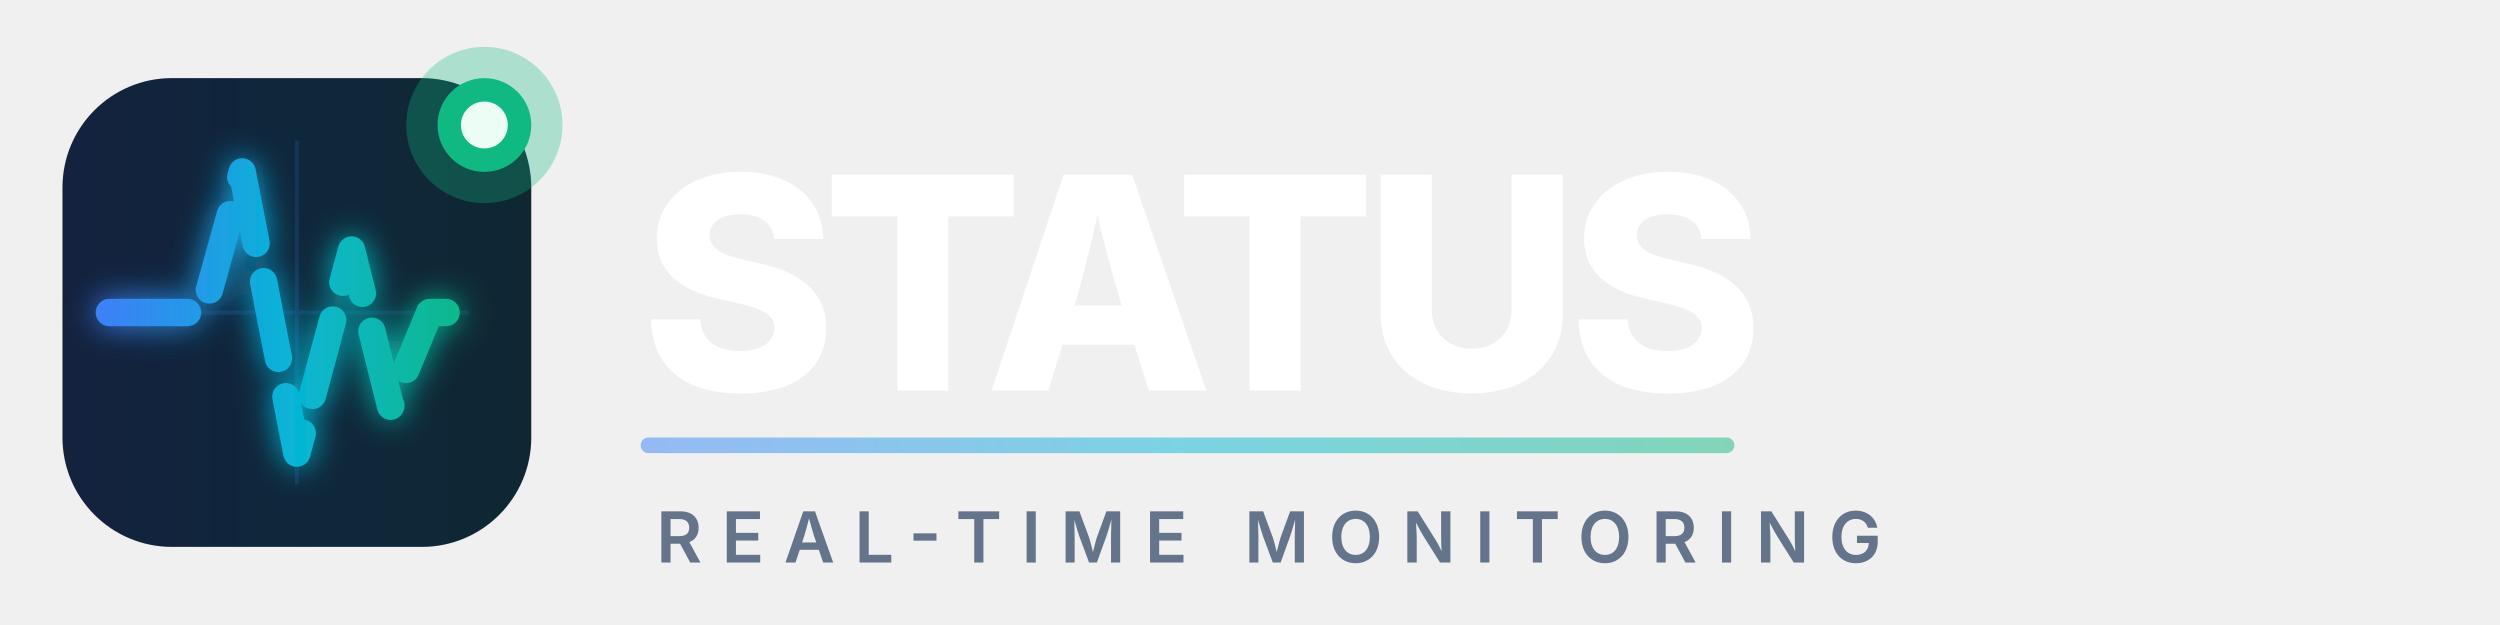
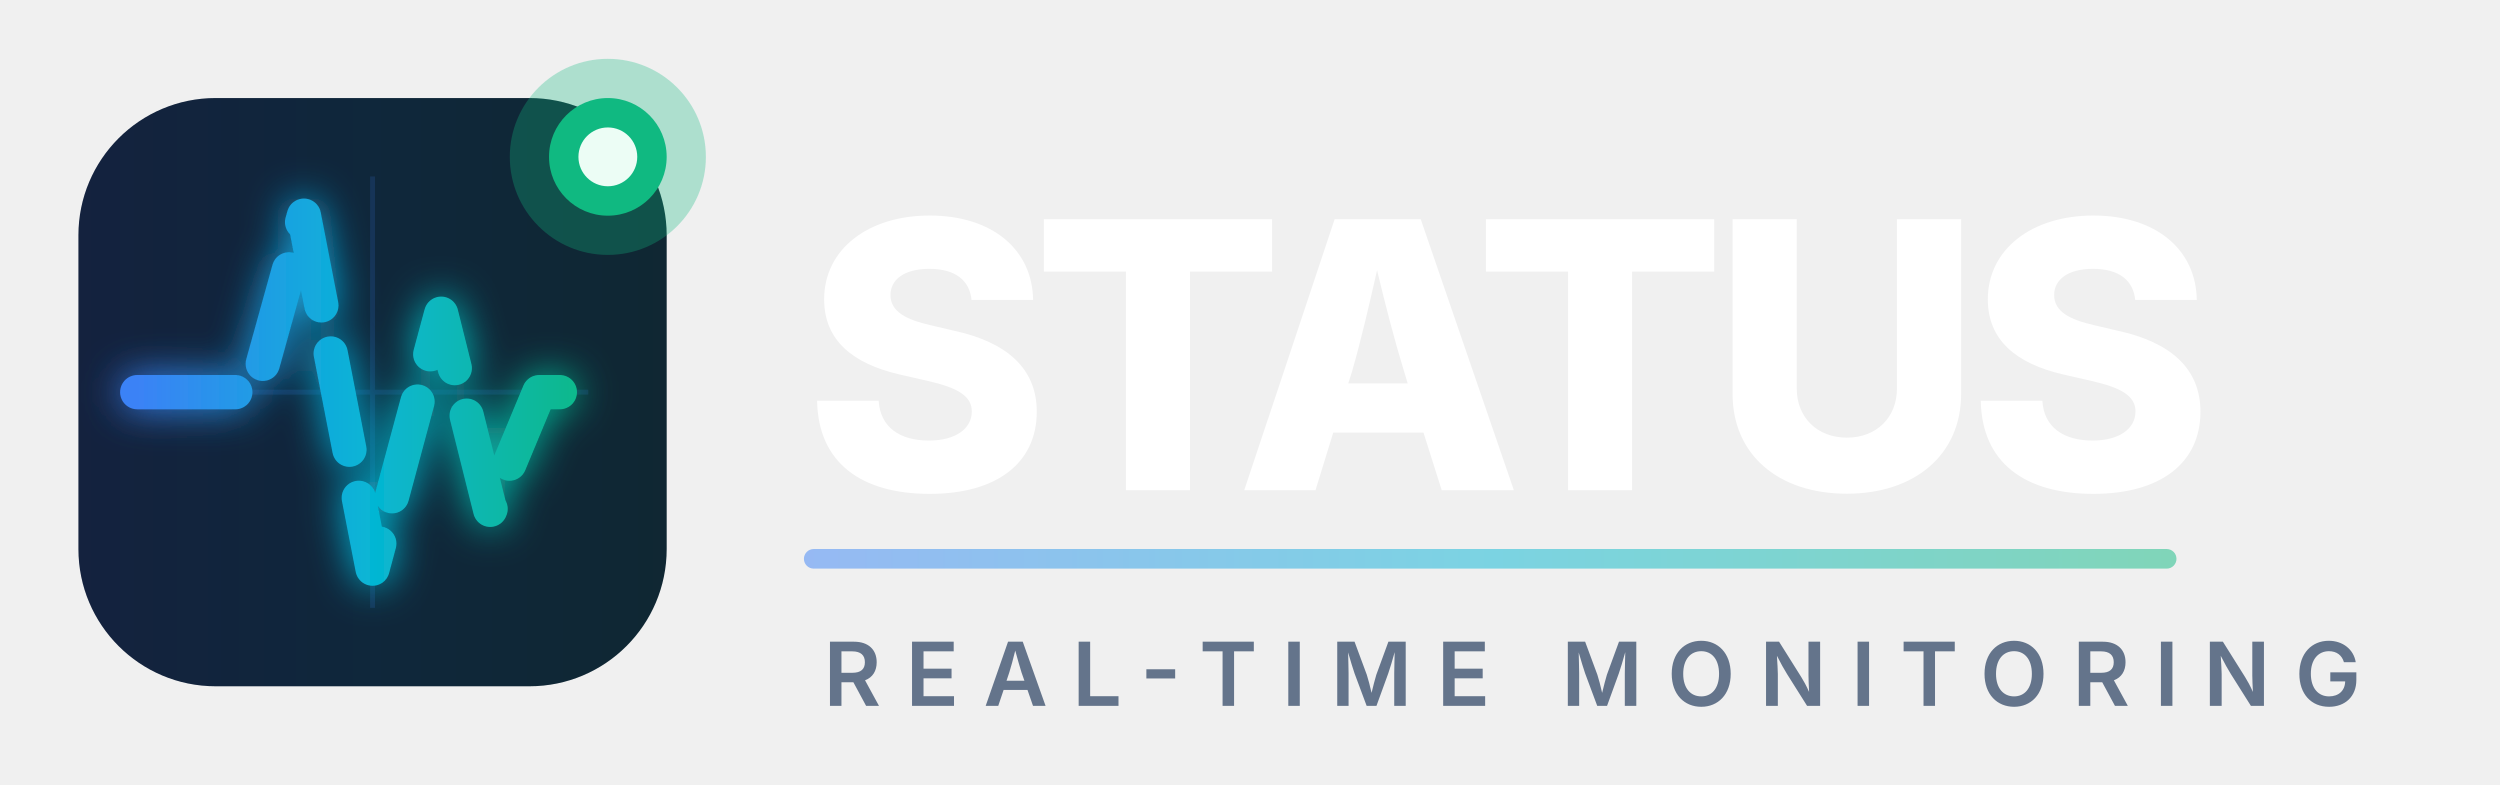
- <svg xmlns="http://www.w3.org/2000/svg" viewBox="0 0 320 80" fill="none">
+ <svg xmlns="http://www.w3.org/2000/svg" viewBox="0 0 255 80" fill="none">
  <defs>
    <linearGradient id="pulseGrad" x1="0%" y1="0%" x2="100%" y2="0%">
      <stop offset="0%" stop-color="#3B82F6" />
      <stop offset="50%" stop-color="#06B6D4" />
      <stop offset="100%" stop-color="#10B981" />
    </linearGradient>
    <filter id="glow" x="-50%" y="-50%" width="200%" height="200%">
      <feGaussianBlur stdDeviation="2" result="coloredBlur" />
      <feMerge>
        <feMergeNode in="coloredBlur" />
        <feMergeNode in="SourceGraphic" />
      </feMerge>
    </filter>
    <style>
      @keyframes pulse {
        0%, 100% { stroke-dashoffset: 0; }
        50% { stroke-dashoffset: 20; }
      }
      @keyframes dotPulse {
        0%, 100% { opacity: 1; }
        50% { opacity: 0.6; }
      }
      @keyframes glowPulse {
        0%, 100% { opacity: 0.3; }
        50% { opacity: 0.6; }
      }
      .pulse-line {
        animation: pulse 2s ease-in-out infinite;
        stroke-dasharray: 10 5;
      }
      .status-dot {
        animation: dotPulse 2s ease-in-out infinite;
      }
      .glow-ring {
        animation: glowPulse 2s ease-in-out infinite;
      }
    </style>
  </defs>
  <rect x="8" y="10" width="60" height="60" rx="14" fill="#0F172A" />
  <rect x="8" y="10" width="60" height="60" rx="14" fill="url(#pulseGrad)" opacity="0.1" />
  <g opacity="0.15" stroke="#3B82F6" stroke-width="0.5">
    <line x1="16" y1="40" x2="60" y2="40" />
    <line x1="38" y1="18" x2="38" y2="62" />
  </g>
  <path class="pulse-line" d="M14 40 H22 L26 40 L31 22 L38 58 L45 32 L50 52 L55 40 H62" stroke="url(#pulseGrad)" stroke-width="3.5" stroke-linecap="round" stroke-linejoin="round" fill="none" filter="url(#glow)" />
  <circle class="glow-ring" cx="62" cy="16" r="10" fill="#10B981" opacity="0.3" />
  <circle class="status-dot" cx="62" cy="16" r="6" fill="#10B981" />
  <circle cx="62" cy="16" r="3" fill="#ECFDF5" />
  <text x="82" y="50" font-family="system-ui, -apple-system, BlinkMacSystemFont, 'Segoe UI', sans-serif" font-size="38" font-weight="800" letter-spacing="-1.5" fill="white">STATUS</text>
  <rect x="82" y="56" width="140" height="2" rx="1" fill="url(#pulseGrad)" opacity="0.5" />
  <text x="84" y="72" font-family="system-ui, -apple-system, BlinkMacSystemFont, 'Segoe UI', sans-serif" font-size="9" font-weight="600" letter-spacing="2.5" fill="#64748B">REAL-TIME MONITORING</text>
</svg>
